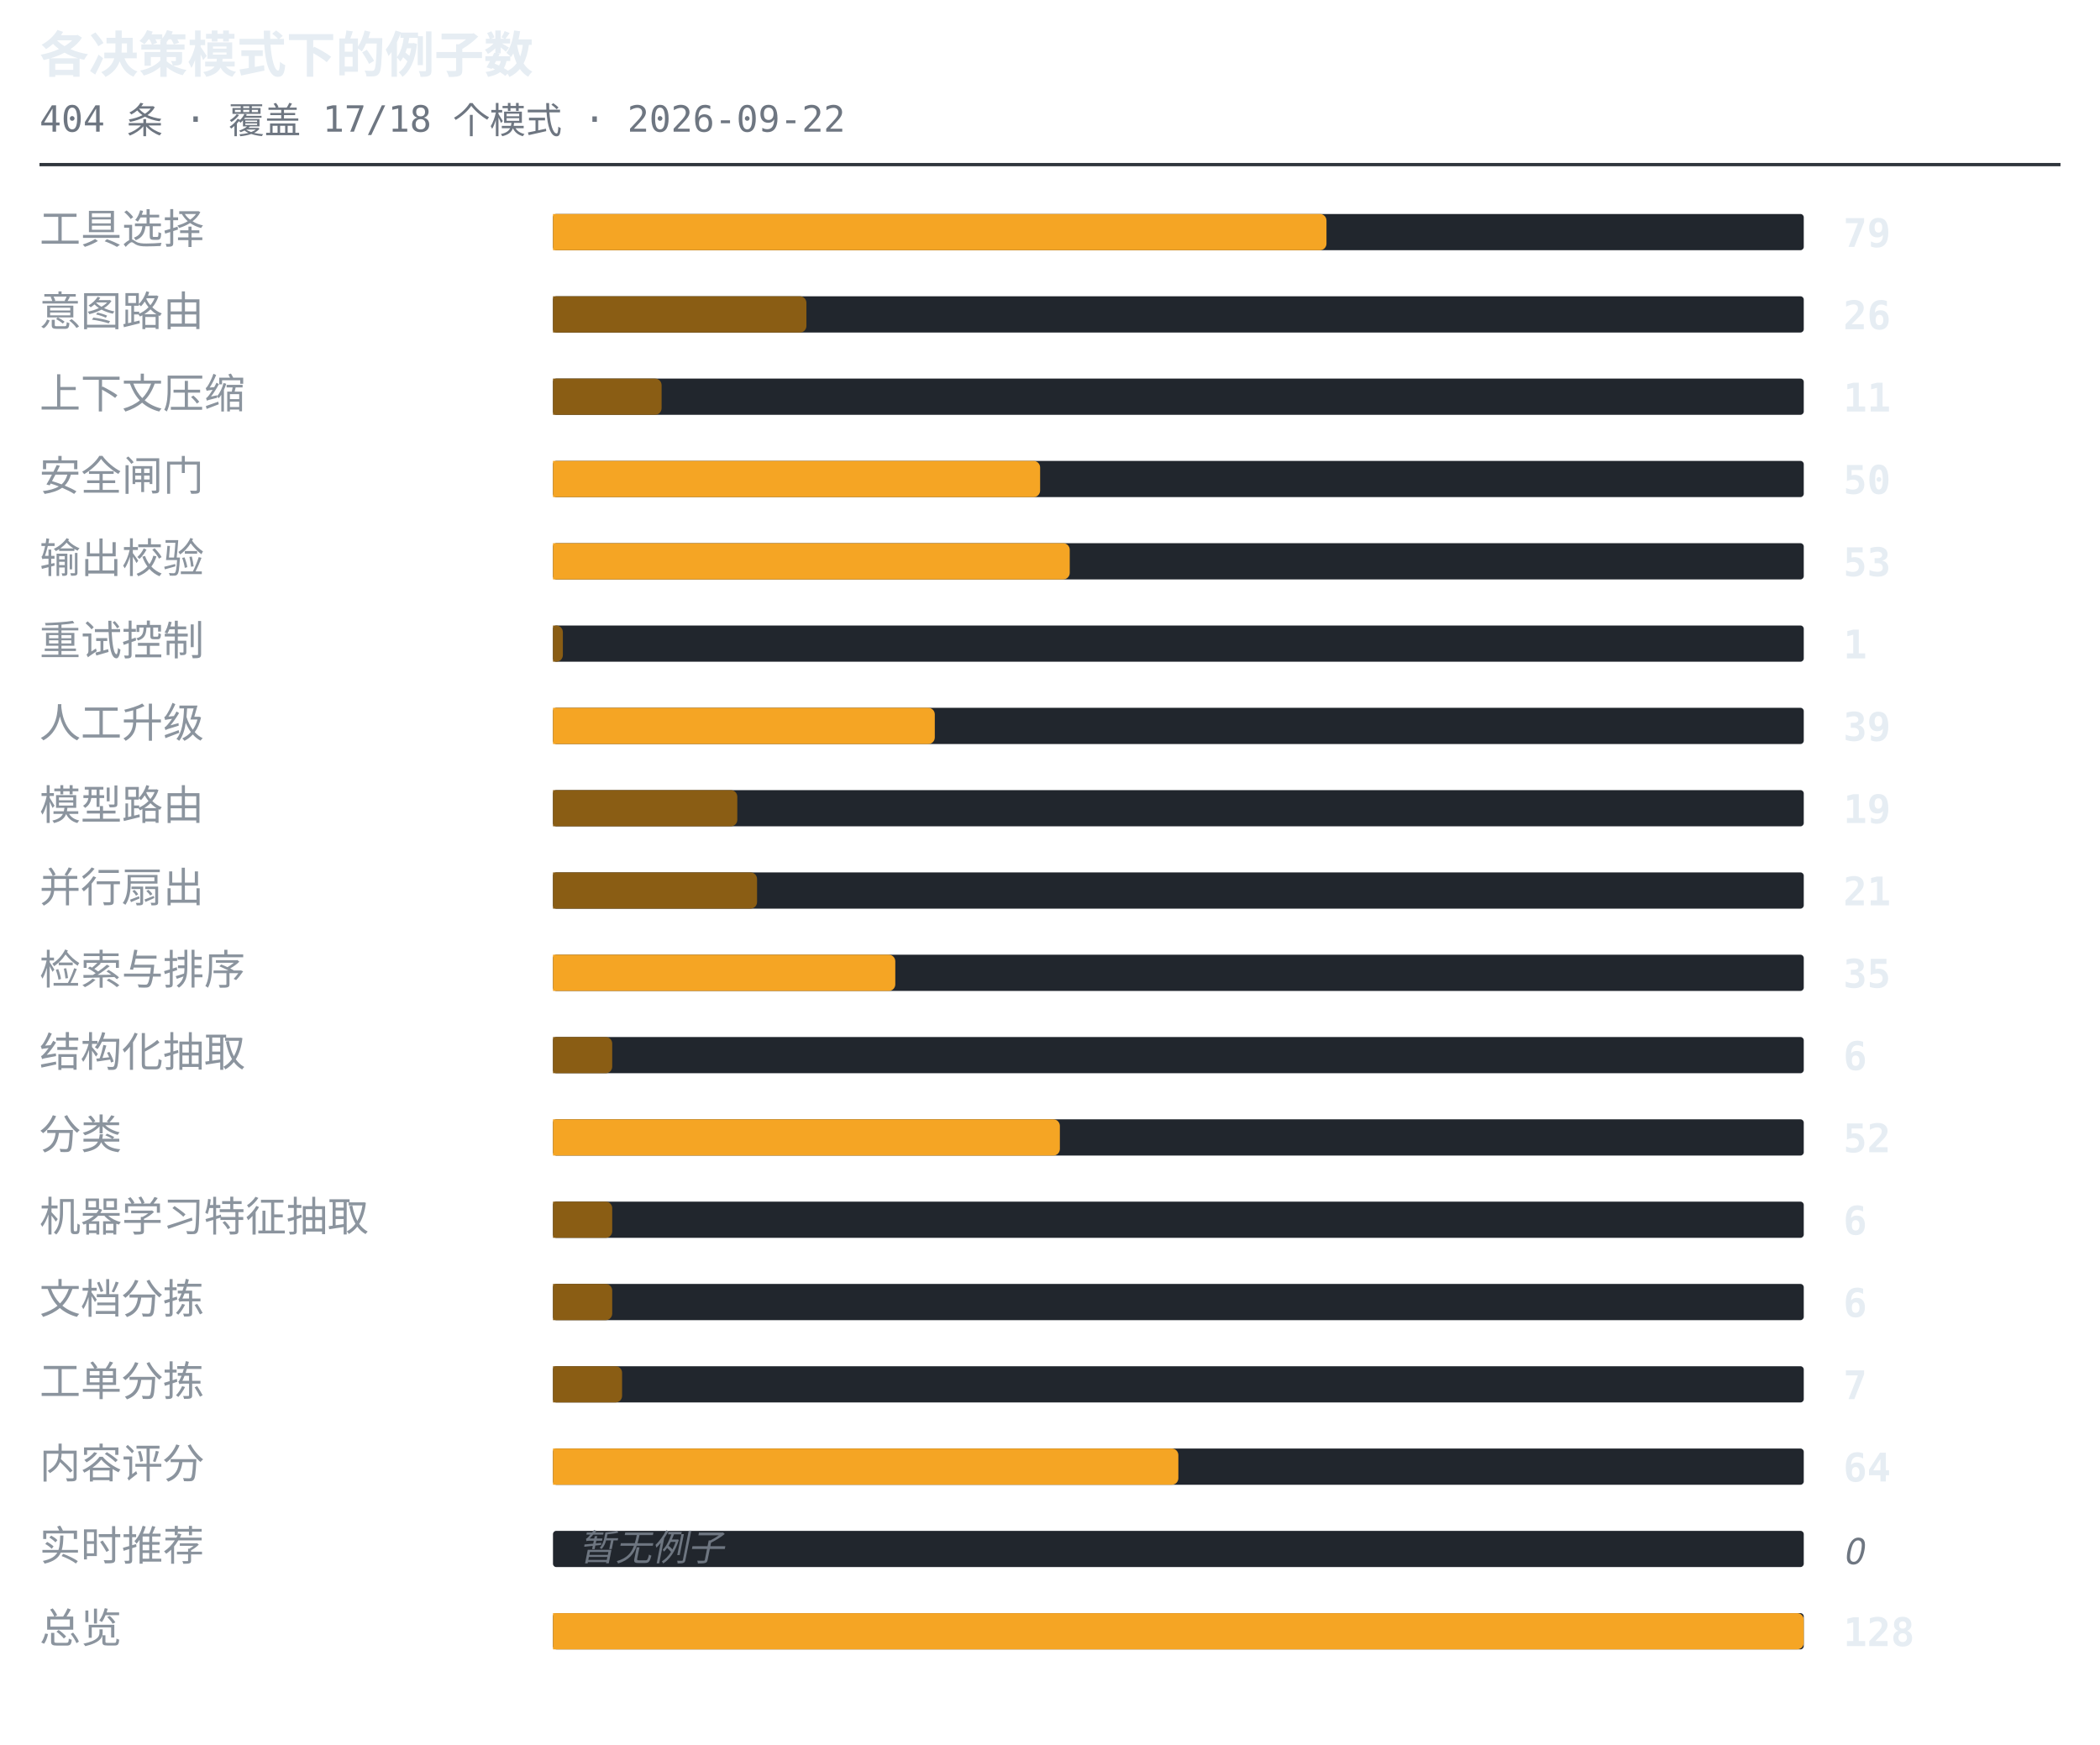
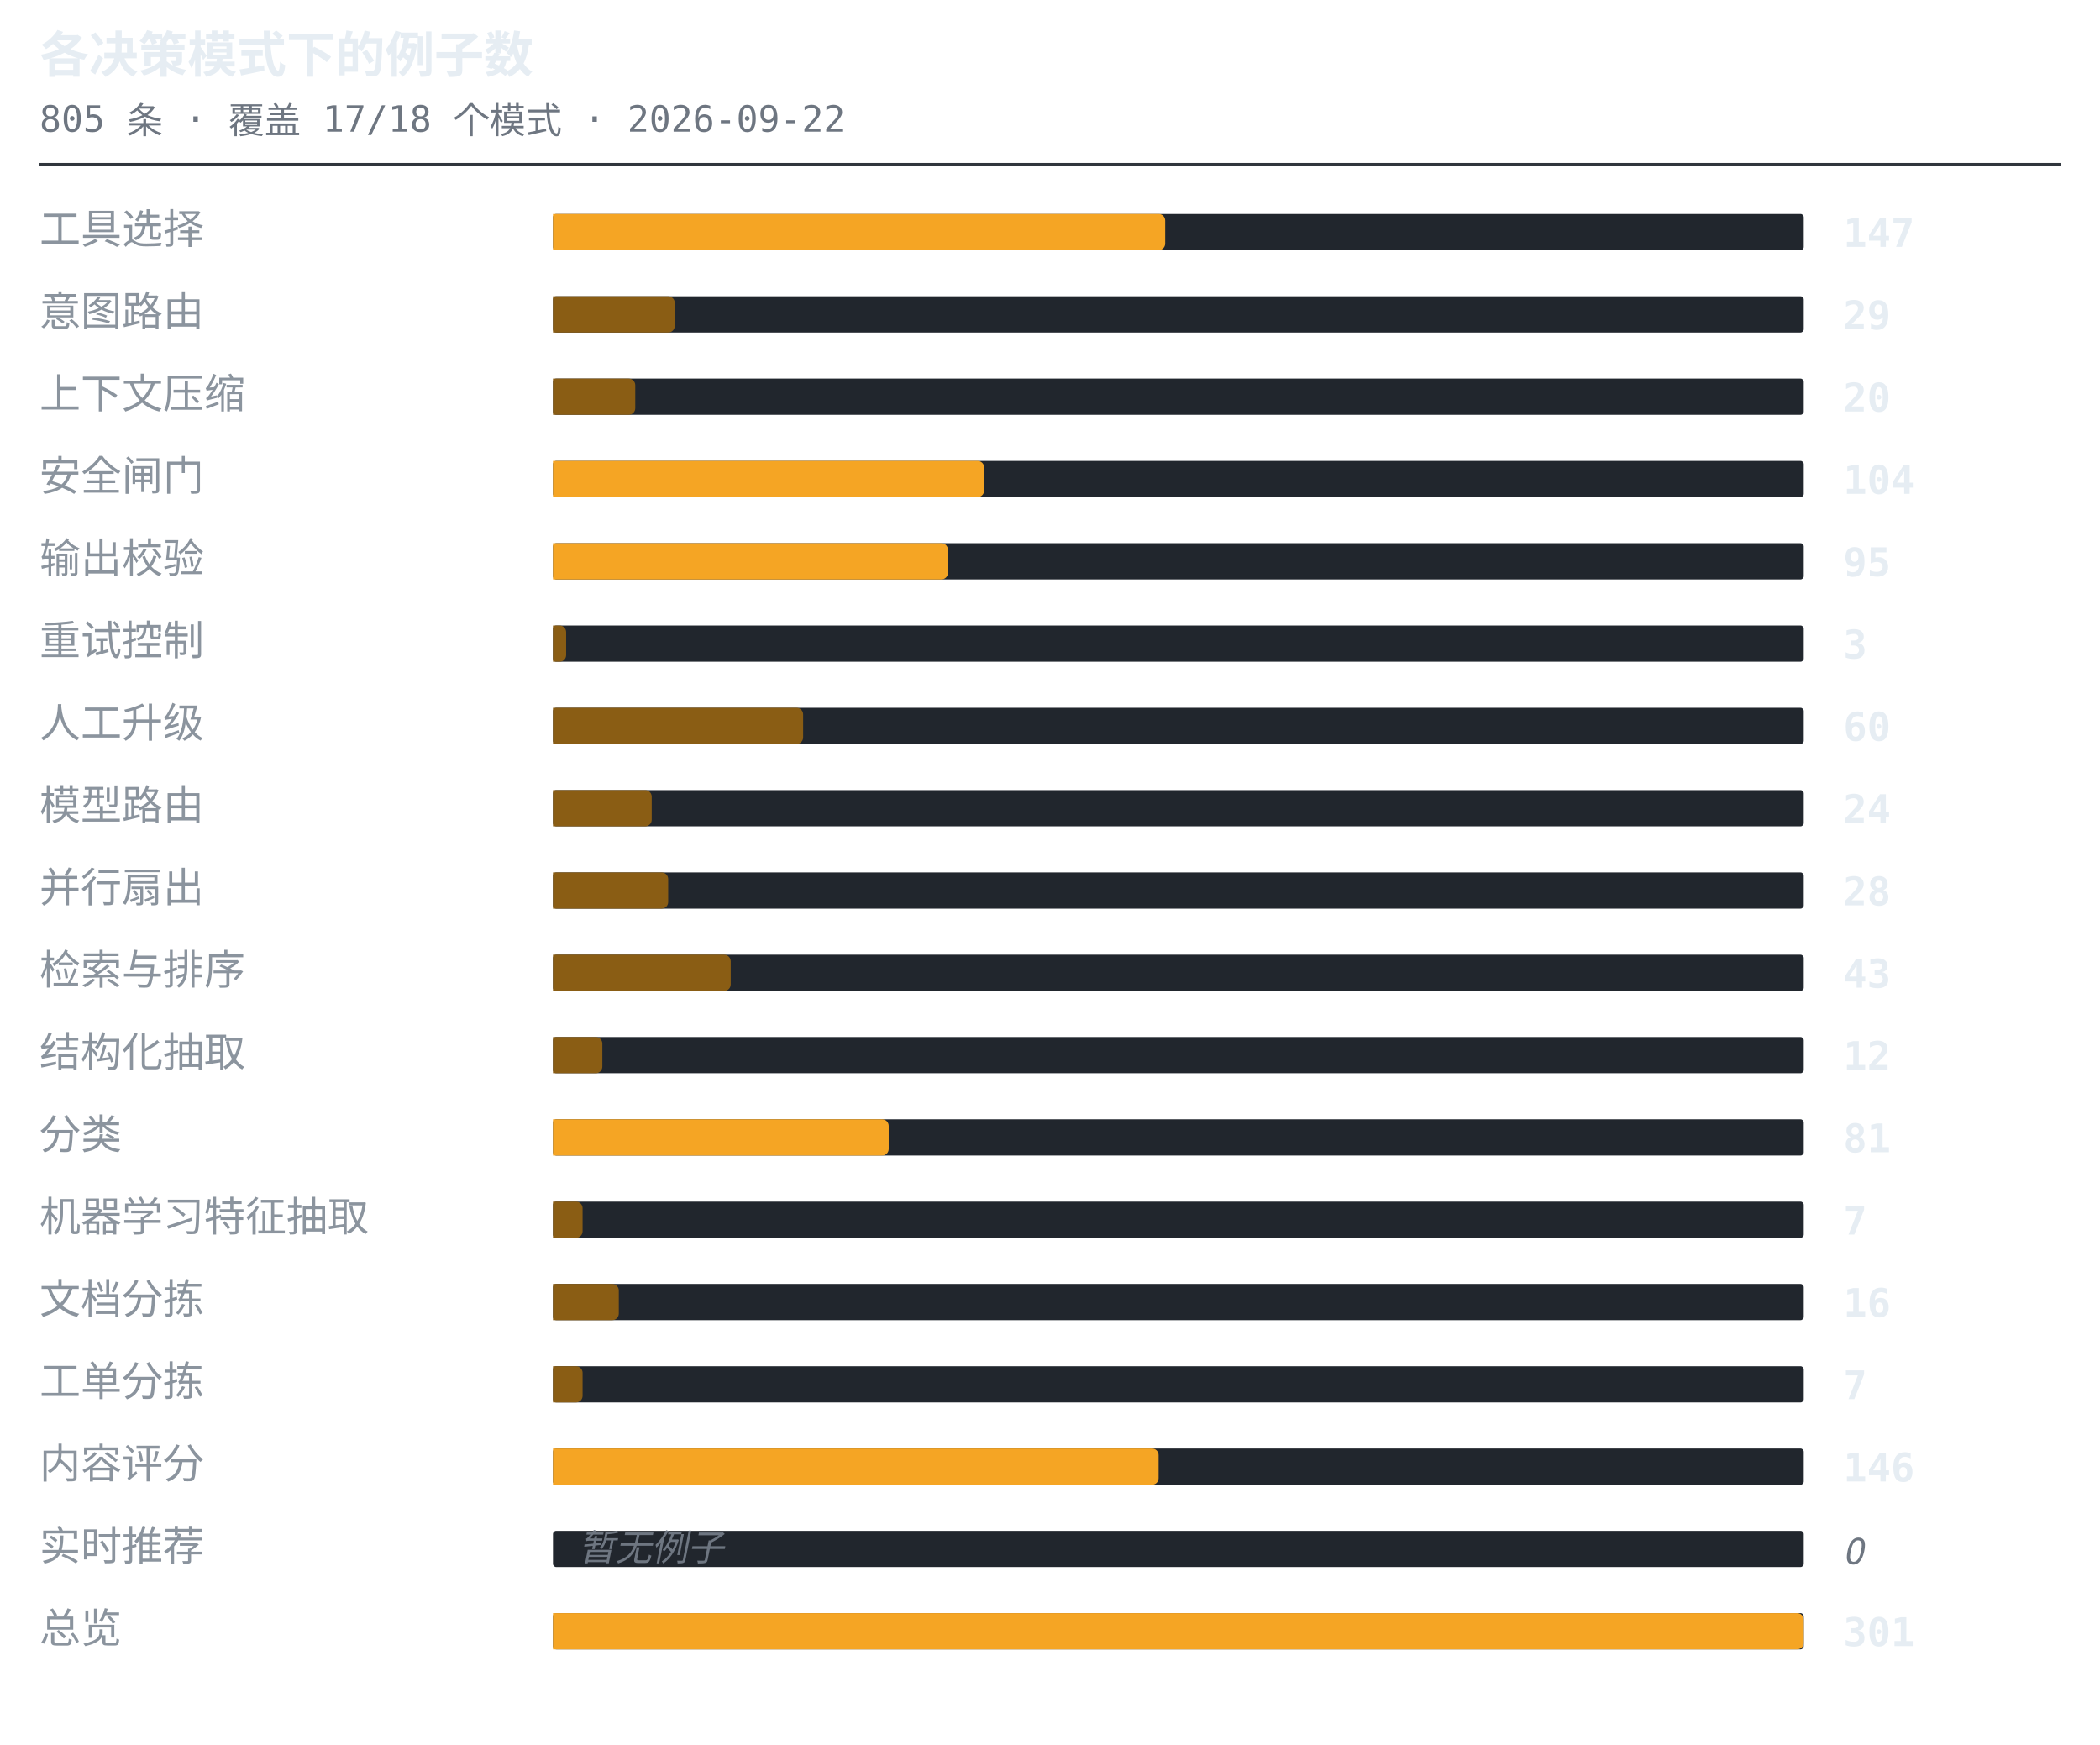
<svg xmlns="http://www.w3.org/2000/svg" width="638" height="530" viewBox="0 0 638 530" role="img" aria-label="各决策模式下的例子数">
  <style>.t{font:600 15px ui-monospace,SFMono-Regular,'SF Mono',Menlo,Consolas,monospace;fill:#e6edf3}.s{font:11px ui-monospace,SFMono-Regular,'SF Mono',Menlo,Consolas,monospace;fill:#6e7681}.l{font:12.5px -apple-system,BlinkMacSystemFont,'Segoe UI',Helvetica,Arial,sans-serif;fill:#8b949e}.n{font:600 12px ui-monospace,SFMono-Regular,'SF Mono',Menlo,Consolas,monospace;fill:#e6edf3}.g{font:italic 11px -apple-system,BlinkMacSystemFont,'Segoe UI',Helvetica,Arial,sans-serif;fill:#6e7681}</style>
  <text x="12" y="22" class="t">各决策模式下的例子数</text>
-   <text x="12" y="40" class="s">404 条 · 覆盖 17/18 个模式 · 2026-09-22</text>
+   <text x="12" y="40" class="s">805 条 · 覆盖 17/18 个模式 · 2026-09-22</text>
  <line x1="12" y1="50" x2="626" y2="50" stroke="#30363d" stroke-width="1" />
  <text x="12" y="74" class="l">工具选择</text>
  <rect x="168" y="65" width="380" height="11" rx="1" fill="#21262d" />
-   <path d="M168 65h233a2 2 0 0 1 2 2v7a2 2 0 0 1-2 2h-233z" fill="#f5a524" />
-   <text x="560" y="75" class="n">79</text>
+   <path d="M168 65h184a2 2 0 0 1 2 2v7a2 2 0 0 1-2 2h-184z" fill="#f5a524" />
+   <text x="560" y="75" class="n">147</text>
  <text x="12" y="99" class="l">意图路由</text>
  <rect x="168" y="90" width="380" height="11" rx="1" fill="#21262d" />
-   <path d="M168 90h75a2 2 0 0 1 2 2v7a2 2 0 0 1-2 2h-75z" fill="#8a5d14" />
-   <text x="560" y="100" class="n">26</text>
+   <path d="M168 90h35a2 2 0 0 1 2 2v7a2 2 0 0 1-2 2h-35z" fill="#8a5d14" />
+   <text x="560" y="100" class="n">29</text>
  <text x="12" y="124" class="l">上下文压缩</text>
  <rect x="168" y="115" width="380" height="11" rx="1" fill="#21262d" />
-   <path d="M168 115h31a2 2 0 0 1 2 2v7a2 2 0 0 1-2 2h-31z" fill="#8a5d14" />
-   <text x="560" y="125" class="n">11</text>
+   <path d="M168 115h23a2 2 0 0 1 2 2v7a2 2 0 0 1-2 2h-23z" fill="#8a5d14" />
+   <text x="560" y="125" class="n">20</text>
  <text x="12" y="149" class="l">安全闸门</text>
  <rect x="168" y="140" width="380" height="11" rx="1" fill="#21262d" />
-   <path d="M168 140h146a2 2 0 0 1 2 2v7a2 2 0 0 1-2 2h-146z" fill="#f5a524" />
-   <text x="560" y="150" class="n">50</text>
+   <path d="M168 140h129a2 2 0 0 1 2 2v7a2 2 0 0 1-2 2h-129z" fill="#f5a524" />
+   <text x="560" y="150" class="n">104</text>
  <text x="12" y="174" class="l">输出校验</text>
  <rect x="168" y="165" width="380" height="11" rx="1" fill="#21262d" />
-   <path d="M168 165h155a2 2 0 0 1 2 2v7a2 2 0 0 1-2 2h-155z" fill="#f5a524" />
-   <text x="560" y="175" class="n">53</text>
+   <path d="M168 165h118a2 2 0 0 1 2 2v7a2 2 0 0 1-2 2h-118z" fill="#f5a524" />
+   <text x="560" y="175" class="n">95</text>
  <text x="12" y="199" class="l">重试控制</text>
  <rect x="168" y="190" width="380" height="11" rx="1" fill="#21262d" />
-   <path d="M168 190h1a2 2 0 0 1 2 2v7a2 2 0 0 1-2 2h-1z" fill="#8a5d14" />
-   <text x="560" y="200" class="n">1</text>
+   <path d="M168 190h2a2 2 0 0 1 2 2v7a2 2 0 0 1-2 2h-2z" fill="#8a5d14" />
+   <text x="560" y="200" class="n">3</text>
  <text x="12" y="224" class="l">人工升级</text>
  <rect x="168" y="215" width="380" height="11" rx="1" fill="#21262d" />
-   <path d="M168 215h114a2 2 0 0 1 2 2v7a2 2 0 0 1-2 2h-114z" fill="#f5a524" />
-   <text x="560" y="225" class="n">39</text>
+   <path d="M168 215h74a2 2 0 0 1 2 2v7a2 2 0 0 1-2 2h-74z" fill="#8a5d14" />
+   <text x="560" y="225" class="n">60</text>
  <text x="12" y="249" class="l">模型路由</text>
  <rect x="168" y="240" width="380" height="11" rx="1" fill="#21262d" />
-   <path d="M168 240h54a2 2 0 0 1 2 2v7a2 2 0 0 1-2 2h-54z" fill="#8a5d14" />
-   <text x="560" y="250" class="n">19</text>
+   <path d="M168 240h28a2 2 0 0 1 2 2v7a2 2 0 0 1-2 2h-28z" fill="#8a5d14" />
+   <text x="560" y="250" class="n">24</text>
  <text x="12" y="274" class="l">并行扇出</text>
  <rect x="168" y="265" width="380" height="11" rx="1" fill="#21262d" />
-   <path d="M168 265h60a2 2 0 0 1 2 2v7a2 2 0 0 1-2 2h-60z" fill="#8a5d14" />
-   <text x="560" y="275" class="n">21</text>
+   <path d="M168 265h33a2 2 0 0 1 2 2v7a2 2 0 0 1-2 2h-33z" fill="#8a5d14" />
+   <text x="560" y="275" class="n">28</text>
  <text x="12" y="299" class="l">检索与排序</text>
  <rect x="168" y="290" width="380" height="11" rx="1" fill="#21262d" />
-   <path d="M168 290h102a2 2 0 0 1 2 2v7a2 2 0 0 1-2 2h-102z" fill="#f5a524" />
-   <text x="560" y="300" class="n">35</text>
+   <path d="M168 290h52a2 2 0 0 1 2 2v7a2 2 0 0 1-2 2h-52z" fill="#8a5d14" />
+   <text x="560" y="300" class="n">43</text>
  <text x="12" y="324" class="l">结构化抽取</text>
  <rect x="168" y="315" width="380" height="11" rx="1" fill="#21262d" />
-   <path d="M168 315h16a2 2 0 0 1 2 2v7a2 2 0 0 1-2 2h-16z" fill="#8a5d14" />
-   <text x="560" y="325" class="n">6</text>
+   <path d="M168 315h13a2 2 0 0 1 2 2v7a2 2 0 0 1-2 2h-13z" fill="#8a5d14" />
+   <text x="560" y="325" class="n">12</text>
  <text x="12" y="349" class="l">分类</text>
  <rect x="168" y="340" width="380" height="11" rx="1" fill="#21262d" />
-   <path d="M168 340h152a2 2 0 0 1 2 2v7a2 2 0 0 1-2 2h-152z" fill="#f5a524" />
-   <text x="560" y="350" class="n">52</text>
+   <path d="M168 340h100a2 2 0 0 1 2 2v7a2 2 0 0 1-2 2h-100z" fill="#f5a524" />
+   <text x="560" y="350" class="n">81</text>
  <text x="12" y="374" class="l">机器学习特征抽取</text>
  <rect x="168" y="365" width="380" height="11" rx="1" fill="#21262d" />
-   <path d="M168 365h16a2 2 0 0 1 2 2v7a2 2 0 0 1-2 2h-16z" fill="#8a5d14" />
-   <text x="560" y="375" class="n">6</text>
+   <path d="M168 365h7a2 2 0 0 1 2 2v7a2 2 0 0 1-2 2h-7z" fill="#8a5d14" />
+   <text x="560" y="375" class="n">7</text>
  <text x="12" y="399" class="l">文档分拣</text>
  <rect x="168" y="390" width="380" height="11" rx="1" fill="#21262d" />
-   <path d="M168 390h16a2 2 0 0 1 2 2v7a2 2 0 0 1-2 2h-16z" fill="#8a5d14" />
-   <text x="560" y="400" class="n">6</text>
+   <path d="M168 390h18a2 2 0 0 1 2 2v7a2 2 0 0 1-2 2h-18z" fill="#8a5d14" />
+   <text x="560" y="400" class="n">16</text>
  <text x="12" y="424" class="l">工单分拣</text>
  <rect x="168" y="415" width="380" height="11" rx="1" fill="#21262d" />
-   <path d="M168 415h19a2 2 0 0 1 2 2v7a2 2 0 0 1-2 2h-19z" fill="#8a5d14" />
+   <path d="M168 415h7a2 2 0 0 1 2 2v7a2 2 0 0 1-2 2h-7z" fill="#8a5d14" />
  <text x="560" y="425" class="n">7</text>
  <text x="12" y="449" class="l">内容评分</text>
  <rect x="168" y="440" width="380" height="11" rx="1" fill="#21262d" />
-   <path d="M168 440h188a2 2 0 0 1 2 2v7a2 2 0 0 1-2 2h-188z" fill="#f5a524" />
-   <text x="560" y="450" class="n">64</text>
+   <path d="M168 440h182a2 2 0 0 1 2 2v7a2 2 0 0 1-2 2h-182z" fill="#f5a524" />
+   <text x="560" y="450" class="n">146</text>
  <text x="12" y="474" class="l">实时推荐</text>
  <rect x="168" y="465" width="380" height="11" rx="1" fill="#21262d" />
  <text x="176" y="474" class="g">暂无例子</text>
  <text x="560" y="475" class="g">0</text>
  <text x="12" y="499" class="l">总览</text>
  <rect x="168" y="490" width="380" height="11" rx="1" fill="#21262d" />
  <path d="M168 490h378a2 2 0 0 1 2 2v7a2 2 0 0 1-2 2h-378z" fill="#f5a524" />
-   <text x="560" y="500" class="n">128</text>
+   <text x="560" y="500" class="n">301</text>
</svg>
